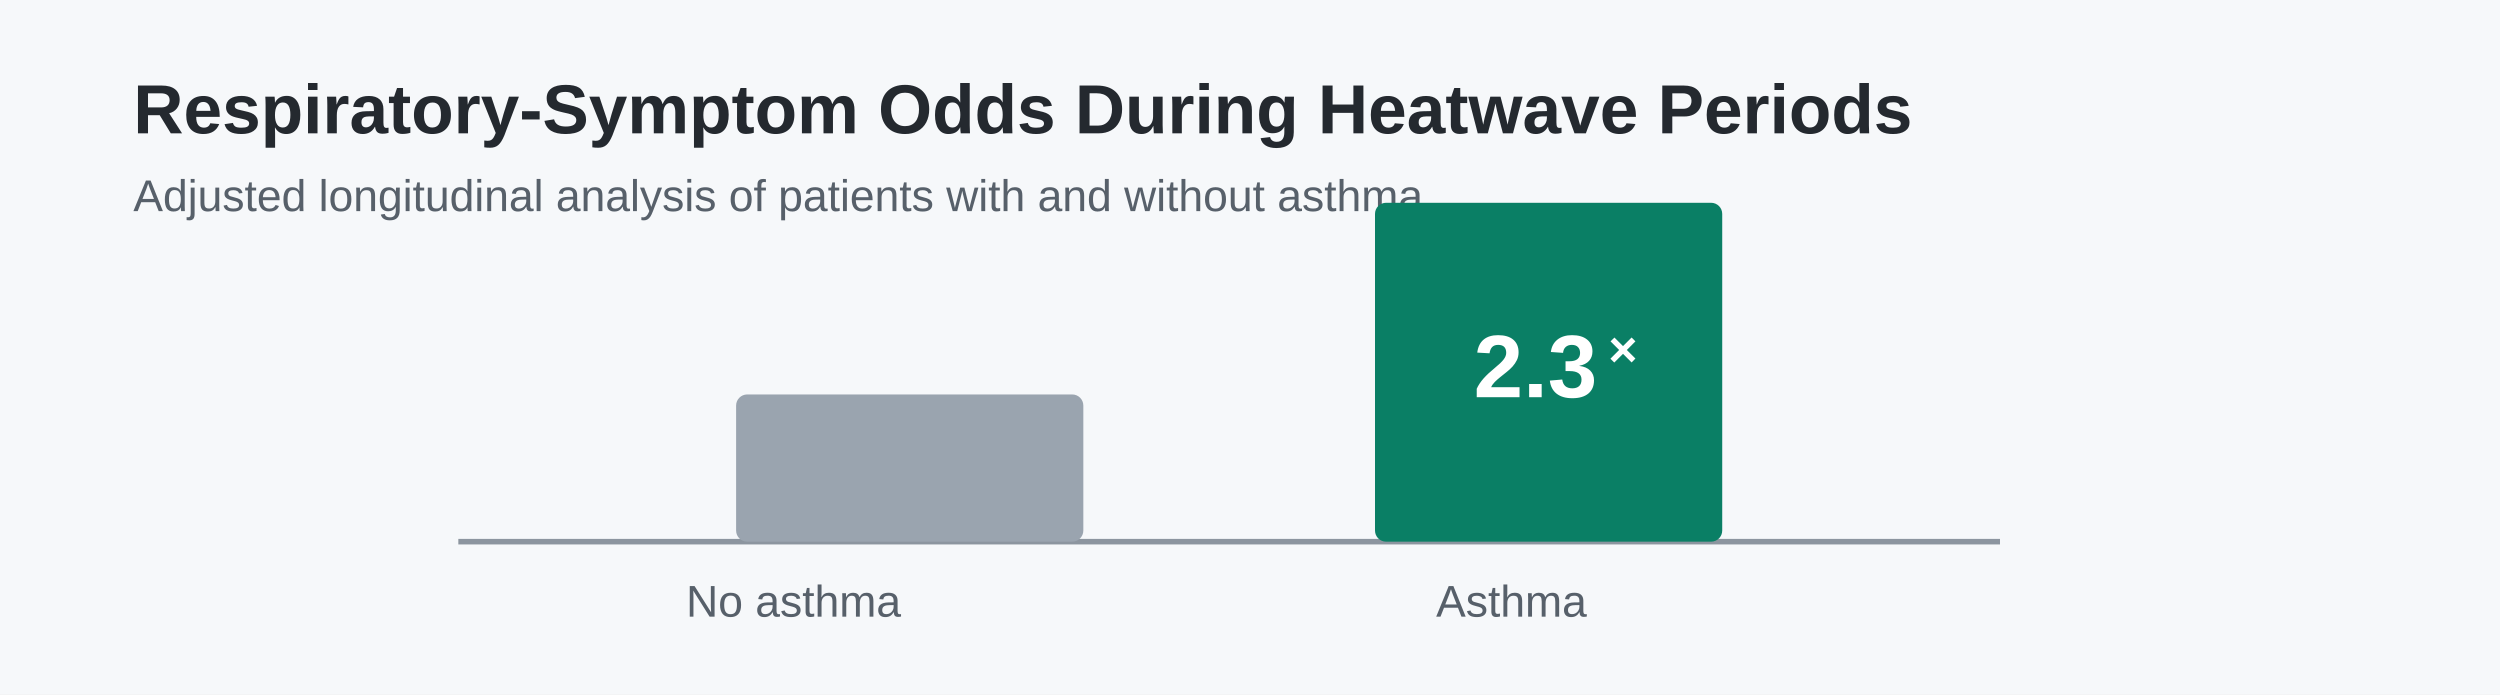
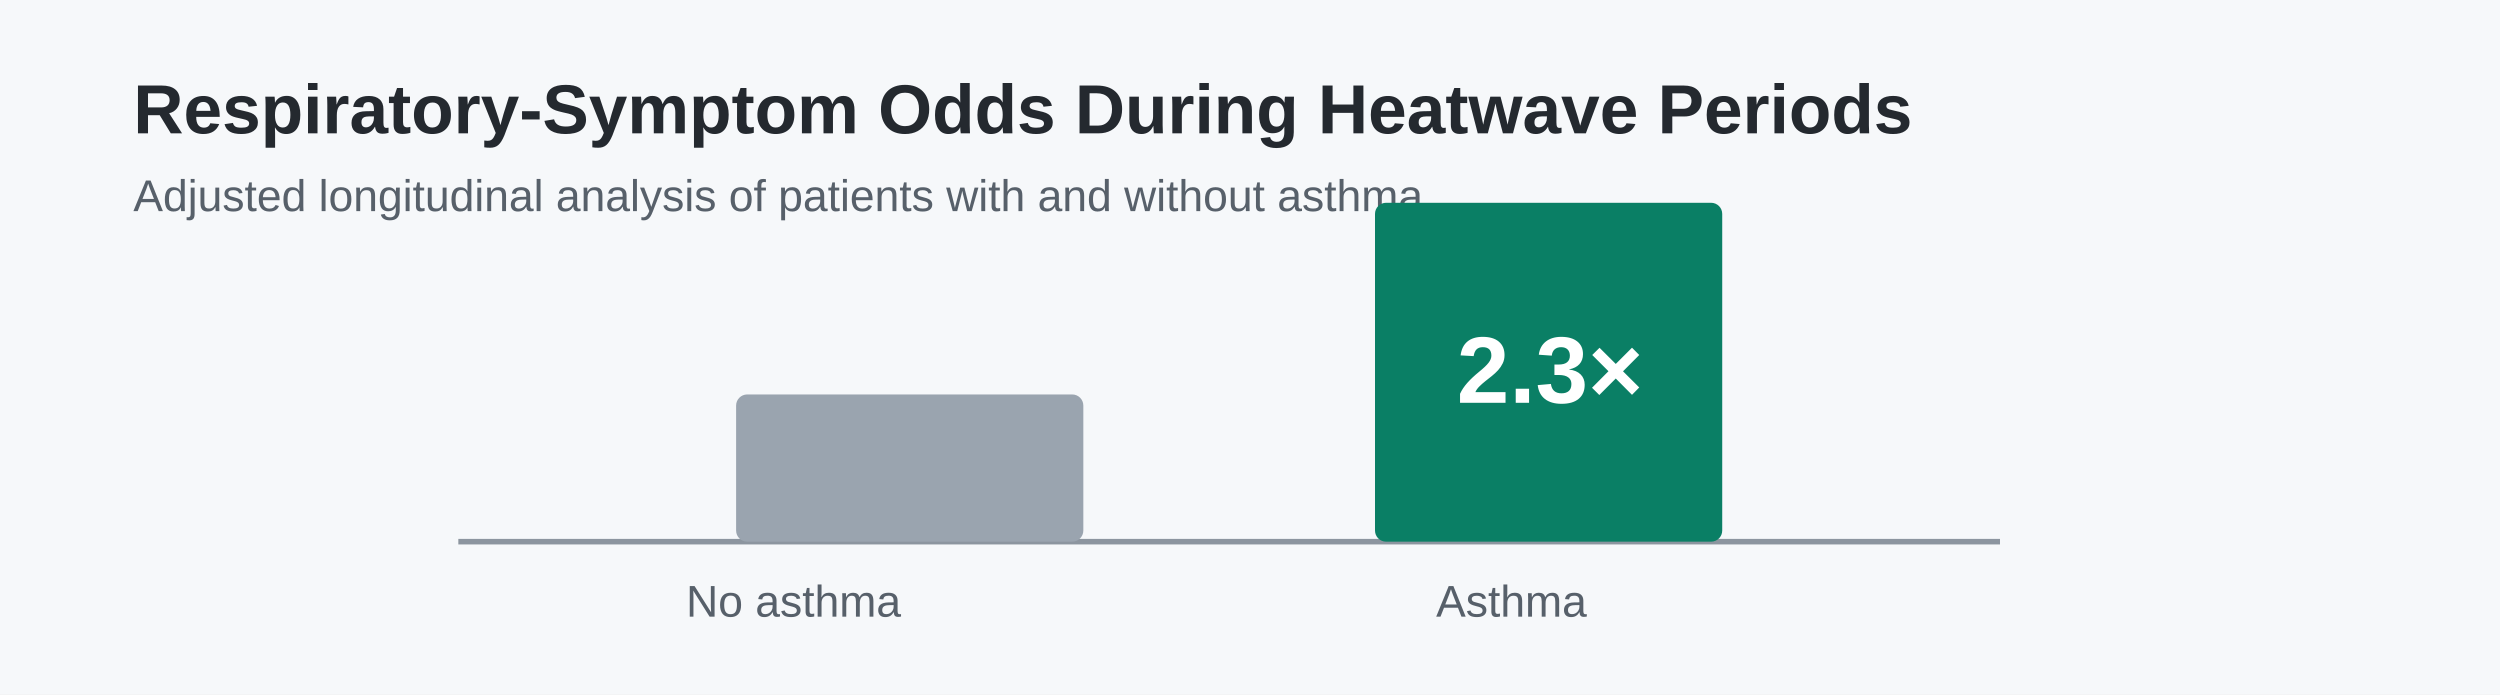
<svg xmlns="http://www.w3.org/2000/svg" width="900" height="250" viewBox="0 0 900 250" role="img" aria-labelledby="title desc">
  <rect width="900" height="250" fill="#f6f8fa" />
  <text x="48" y="48" fill="#24292f" font-family="Arial, sans-serif" font-size="25" font-weight="700">Respiratory-Symptom Odds During Heatwave Periods</text>
  <text x="48" y="76" fill="#57606a" font-family="Arial, sans-serif" font-size="16">Adjusted longitudinal analysis of patients with and without asthma</text>
  <line x1="165" y1="195" x2="720" y2="195" stroke="#8c959f" stroke-width="2" />
  <rect x="265" y="142" width="125" height="53" rx="4" fill="#9aa4af" />
  <rect x="495" y="73" width="125" height="122" rx="4" fill="#0a7f65" />
  <text x="247" y="222" fill="#57606a" font-family="Arial, sans-serif" font-size="16">No asthma</text>
  <text x="517" y="222" fill="#57606a" font-family="Arial, sans-serif" font-size="16">Asthma</text>
-   <text x="575" y="143" fill="#ffffff" font-family="Arial, sans-serif" font-size="32" font-weight="700" text-anchor="end">2.3</text>
-   <text x="579" y="132" fill="#ffffff" font-family="Arial, sans-serif" font-size="18" font-weight="700">×</text>
+   <text x="558" y="145" fill="#ffffff" font-family="Arial, sans-serif" font-size="34" font-weight="700" text-anchor="middle">2.3×</text>
</svg>
